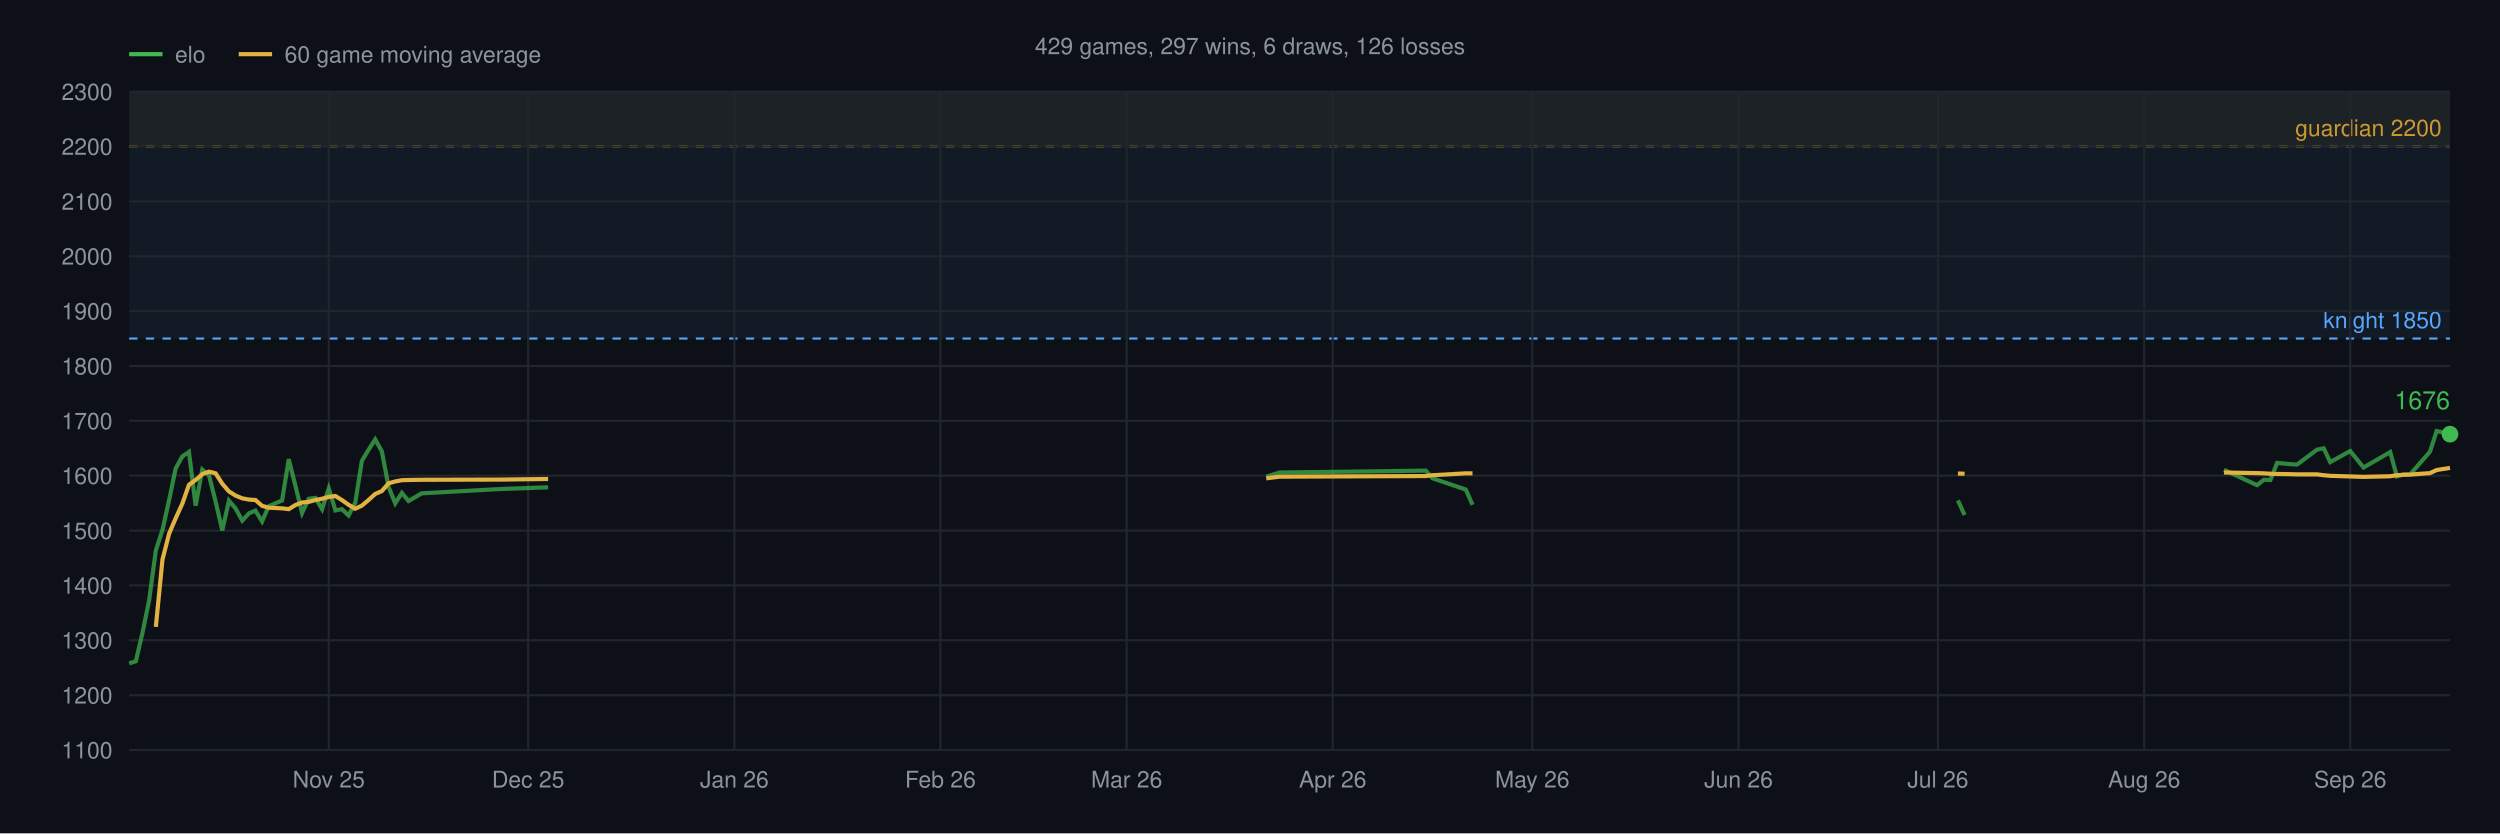
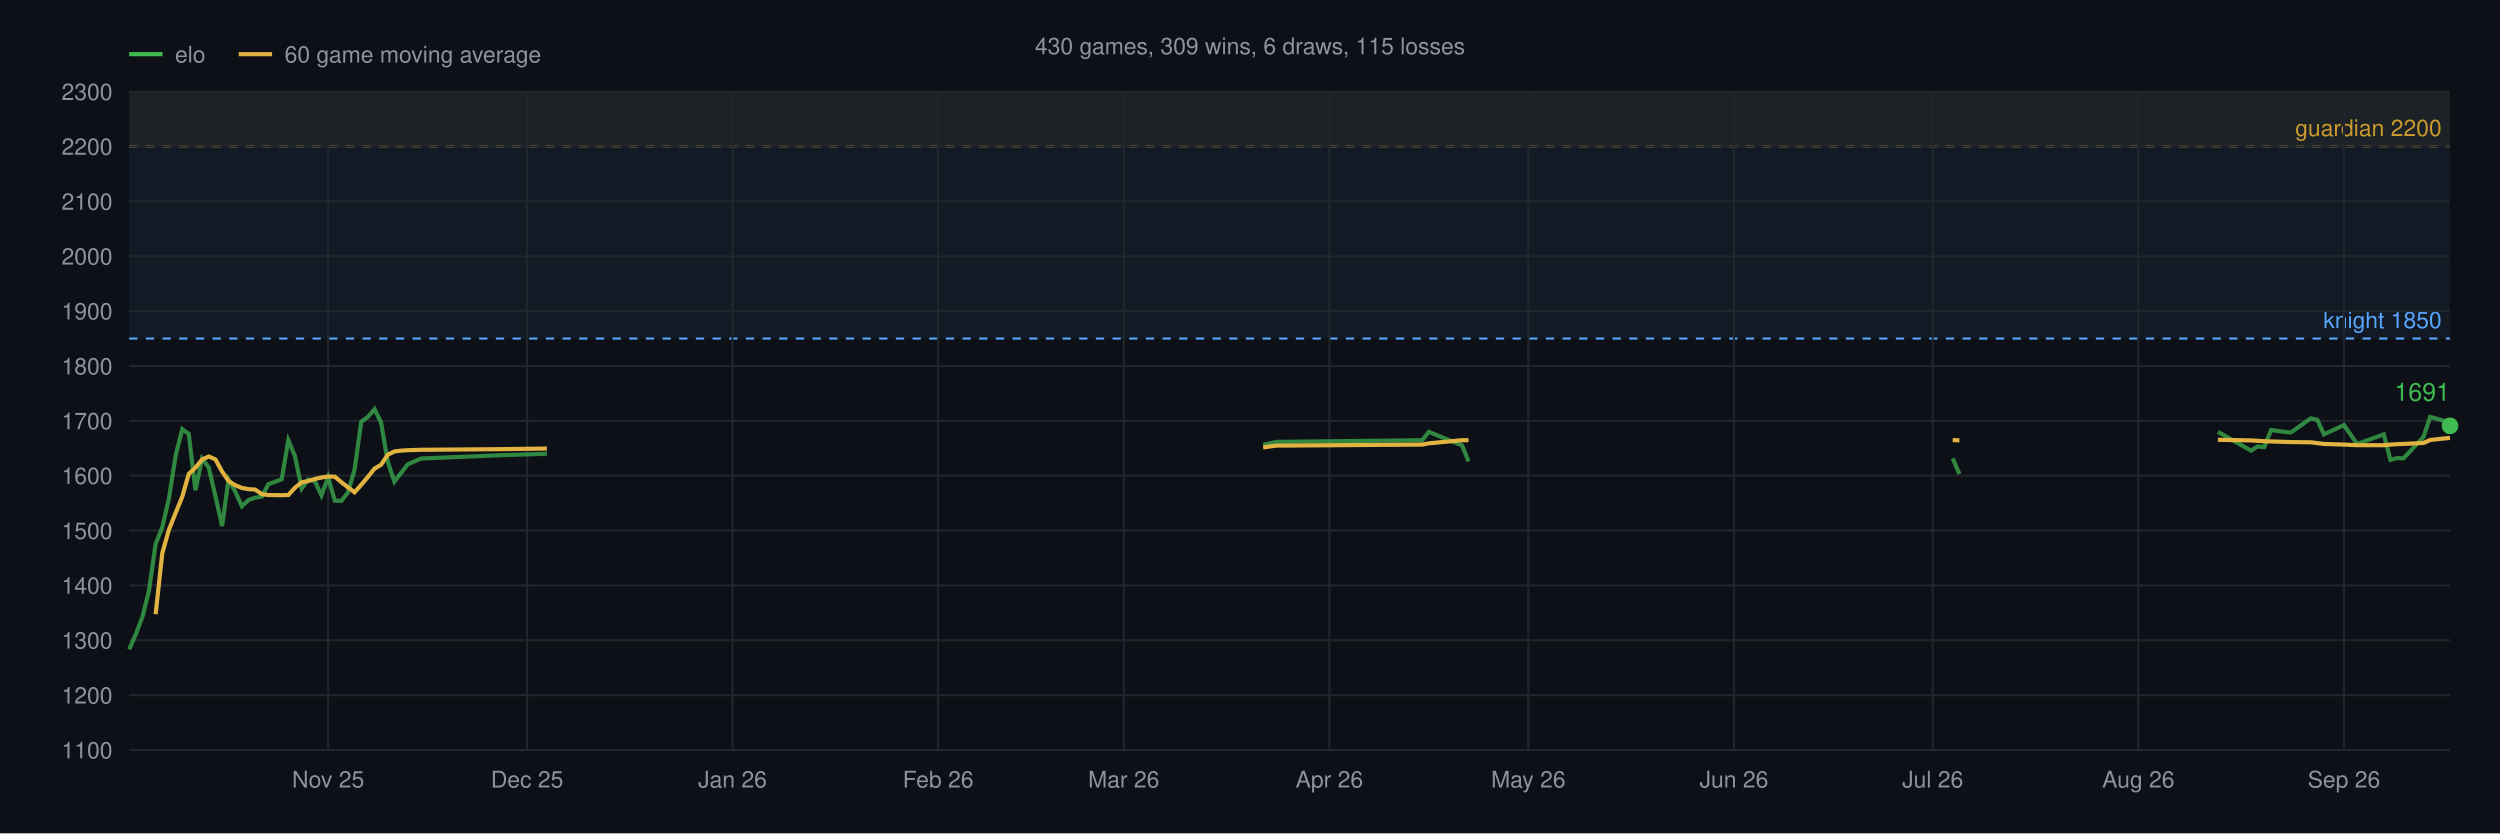
<svg xmlns="http://www.w3.org/2000/svg" viewBox="0 0 1200 400" font-family="Helvetica,sans-serif">
  <rect width="1200" height="400" fill="#0d1117" />
-   <text x="600" y="26" text-anchor="middle" font-size="11" fill="#8b949e">429 games, 297 wins, 6 draws, 126 losses</text>
+   <text x="600" y="26" text-anchor="middle" font-size="11" fill="#8b949e">430 games, 309 wins, 6 draws, 115 losses</text>
  <rect x="62" y="44" width="1114" height="26.3" fill="#d29922" fill-opacity="0.06" />
  <line x1="62" y1="70.3" x2="1176" y2="70.3" stroke="#d29922" stroke-width="1" stroke-dasharray="4 4" />
  <text x="1172" y="65.3" text-anchor="end" font-size="11" fill="#d29922">guardian 2200</text>
  <rect x="62" y="44" width="1114" height="118.5" fill="#58a6ff" fill-opacity="0.06" />
  <line x1="62" y1="162.5" x2="1176" y2="162.5" stroke="#58a6ff" stroke-width="1" stroke-dasharray="4 4" />
  <text x="1172" y="157.5" text-anchor="end" font-size="11" fill="#58a6ff">knight 1850</text>
  <line x1="62" y1="360.0" x2="1176" y2="360.0" stroke="#21262d" stroke-width="1" />
  <text x="54" y="364.0" text-anchor="end" font-size="11" fill="#8b949e">1100</text>
  <line x1="62" y1="333.7" x2="1176" y2="333.7" stroke="#21262d" stroke-width="1" />
  <text x="54" y="337.7" text-anchor="end" font-size="11" fill="#8b949e">1200</text>
  <line x1="62" y1="307.3" x2="1176" y2="307.3" stroke="#21262d" stroke-width="1" />
  <text x="54" y="311.3" text-anchor="end" font-size="11" fill="#8b949e">1300</text>
  <line x1="62" y1="281.0" x2="1176" y2="281.0" stroke="#21262d" stroke-width="1" />
  <text x="54" y="285.0" text-anchor="end" font-size="11" fill="#8b949e">1400</text>
  <line x1="62" y1="254.7" x2="1176" y2="254.7" stroke="#21262d" stroke-width="1" />
  <text x="54" y="258.7" text-anchor="end" font-size="11" fill="#8b949e">1500</text>
  <line x1="62" y1="228.3" x2="1176" y2="228.3" stroke="#21262d" stroke-width="1" />
  <text x="54" y="232.3" text-anchor="end" font-size="11" fill="#8b949e">1600</text>
  <line x1="62" y1="202.0" x2="1176" y2="202.0" stroke="#21262d" stroke-width="1" />
  <text x="54" y="206.0" text-anchor="end" font-size="11" fill="#8b949e">1700</text>
  <line x1="62" y1="175.7" x2="1176" y2="175.7" stroke="#21262d" stroke-width="1" />
  <text x="54" y="179.7" text-anchor="end" font-size="11" fill="#8b949e">1800</text>
  <line x1="62" y1="149.3" x2="1176" y2="149.3" stroke="#21262d" stroke-width="1" />
  <text x="54" y="153.3" text-anchor="end" font-size="11" fill="#8b949e">1900</text>
  <line x1="62" y1="123.0" x2="1176" y2="123.0" stroke="#21262d" stroke-width="1" />
  <text x="54" y="127.0" text-anchor="end" font-size="11" fill="#8b949e">2000</text>
  <line x1="62" y1="96.7" x2="1176" y2="96.7" stroke="#21262d" stroke-width="1" />
  <text x="54" y="100.7" text-anchor="end" font-size="11" fill="#8b949e">2100</text>
  <line x1="62" y1="70.3" x2="1176" y2="70.3" stroke="#21262d" stroke-width="1" />
  <text x="54" y="74.3" text-anchor="end" font-size="11" fill="#8b949e">2200</text>
  <line x1="62" y1="44.0" x2="1176" y2="44.0" stroke="#21262d" stroke-width="1" />
  <text x="54" y="48.0" text-anchor="end" font-size="11" fill="#8b949e">2300</text>
-   <line x1="157.8" y1="44" x2="157.8" y2="360" stroke="#21262d" stroke-width="1" />
-   <text x="157.8" y="378" text-anchor="middle" font-size="11" fill="#8b949e">Nov 25</text>
-   <line x1="253.5" y1="44" x2="253.5" y2="360" stroke="#21262d" stroke-width="1" />
-   <text x="253.5" y="378" text-anchor="middle" font-size="11" fill="#8b949e">Dec 25</text>
-   <line x1="352.5" y1="44" x2="352.5" y2="360" stroke="#21262d" stroke-width="1" />
-   <text x="352.5" y="378" text-anchor="middle" font-size="11" fill="#8b949e">Jan 26</text>
-   <line x1="451.4" y1="44" x2="451.4" y2="360" stroke="#21262d" stroke-width="1" />
-   <text x="451.4" y="378" text-anchor="middle" font-size="11" fill="#8b949e">Feb 26</text>
-   <line x1="540.8" y1="44" x2="540.8" y2="360" stroke="#21262d" stroke-width="1" />
-   <text x="540.8" y="378" text-anchor="middle" font-size="11" fill="#8b949e">Mar 26</text>
-   <line x1="639.7" y1="44" x2="639.7" y2="360" stroke="#21262d" stroke-width="1" />
-   <text x="639.7" y="378" text-anchor="middle" font-size="11" fill="#8b949e">Apr 26</text>
-   <line x1="735.5" y1="44" x2="735.5" y2="360" stroke="#21262d" stroke-width="1" />
-   <text x="735.5" y="378" text-anchor="middle" font-size="11" fill="#8b949e">May 26</text>
-   <line x1="834.5" y1="44" x2="834.5" y2="360" stroke="#21262d" stroke-width="1" />
-   <text x="834.5" y="378" text-anchor="middle" font-size="11" fill="#8b949e">Jun 26</text>
-   <line x1="930.2" y1="44" x2="930.2" y2="360" stroke="#21262d" stroke-width="1" />
-   <text x="930.2" y="378" text-anchor="middle" font-size="11" fill="#8b949e">Jul 26</text>
-   <line x1="1029.2" y1="44" x2="1029.2" y2="360" stroke="#21262d" stroke-width="1" />
-   <text x="1029.2" y="378" text-anchor="middle" font-size="11" fill="#8b949e">Aug 26</text>
-   <line x1="1128.1" y1="44" x2="1128.1" y2="360" stroke="#21262d" stroke-width="1" />
-   <text x="1128.1" y="378" text-anchor="middle" font-size="11" fill="#8b949e">Sep 26</text>
-   <polyline points="62.0,318.4 65.2,317.4 68.4,303.7 71.6,288.0 74.8,264.2 78.0,254.3 81.2,239.9 84.3,224.9 87.5,219.1 90.7,216.9 93.9,242.7 97.1,225.4 100.3,228.1 103.5,240.8 106.7,254.6 109.9,240.3 113.1,244.1 116.3,249.9 119.5,246.4 122.6,245.1 125.8,250.3 129.0,243.0 135.4,240.2 138.6,220.4 141.8,233.2 145.0,246.2 148.2,239.4 151.4,239.0 154.6,244.4 157.8,234.5 161.0,245.0 164.1,244.4 167.3,247.4 170.5,241.4 173.7,221.2 176.9,215.9 180.1,210.9 183.3,216.7 186.5,233.6 189.7,241.6 192.9,236.6 196.1,240.5 202.4,236.8 240.8,234.7 263.1,233.9" fill="none" stroke="#3fb950" stroke-width="2" stroke-opacity="0.7" />
-   <polyline points="607.8,228.8 611.0,227.8 614.2,226.8 684.4,225.9 687.6,229.6 703.6,235.0 706.8,242.3" fill="none" stroke="#3fb950" stroke-width="2" stroke-opacity="0.7" />
-   <polyline points="939.8,240.2 943.0,247.2" fill="none" stroke="#3fb950" stroke-width="2" stroke-opacity="0.7" />
-   <polyline points="1067.5,225.5 1083.4,232.9 1086.6,230.3 1089.8,230.4 1093.0,222.2 1099.4,222.8 1102.6,223.0 1112.2,215.8 1115.4,215.2 1118.5,221.8 1128.1,216.5 1134.5,224.4 1147.3,217.0 1150.5,228.7 1153.7,227.7 1156.8,227.8 1166.4,216.8 1169.6,206.9 1176.0,208.4" fill="none" stroke="#3fb950" stroke-width="2" stroke-opacity="0.7" />
-   <polyline points="74.8,300.9 78.0,268.5 81.2,256.1 84.3,248.8 87.5,241.8 90.7,232.7 93.9,230.4 97.1,227.6 100.3,226.4 103.5,227.2 106.7,232.2 109.9,235.9 113.1,237.9 116.3,239.2 119.5,239.8 122.6,240.0 125.8,242.8 129.0,243.7 135.4,244.0 138.6,244.4 141.8,242.4 145.0,241.2 148.2,240.9 151.4,240.0 154.6,239.4 157.8,238.5 161.0,238.1 164.1,240.0 167.3,242.3 170.5,244.2 173.7,242.7 176.9,240.0 180.1,237.1 183.3,235.7 186.5,232.0 189.7,231.1 192.9,230.5 196.1,230.4 202.4,230.3 240.8,230.2 263.1,229.9" fill="none" stroke="#e3b341" stroke-width="2" stroke-opacity="1" />
-   <polyline points="607.8,229.6 611.0,229.2 614.2,228.8 684.4,228.5 687.6,228.1 703.6,227.2 706.8,227.2" fill="none" stroke="#e3b341" stroke-width="2" stroke-opacity="1" />
-   <polyline points="939.8,227.3 943.0,227.4" fill="none" stroke="#e3b341" stroke-width="2" stroke-opacity="1" />
-   <polyline points="1067.5,226.8 1083.4,227.1 1086.6,227.2 1089.8,227.4 1093.0,227.5 1099.4,227.6 1102.6,227.7 1112.2,227.7 1115.4,228.1 1118.5,228.4 1128.1,228.7 1134.5,228.9 1147.3,228.6 1150.5,228.1 1153.7,227.9 1156.8,227.8 1166.4,227.1 1169.6,225.6 1176.0,224.6" fill="none" stroke="#e3b341" stroke-width="2" stroke-opacity="1" />
+   <line x1="157.5" y1="44" x2="157.5" y2="360" stroke="#21262d" stroke-width="1" />
+   <text x="157.5" y="378" text-anchor="middle" font-size="11" fill="#8b949e">Nov 25</text>
+   <line x1="253.0" y1="44" x2="253.0" y2="360" stroke="#21262d" stroke-width="1" />
+   <text x="253.0" y="378" text-anchor="middle" font-size="11" fill="#8b949e">Dec 25</text>
+   <line x1="351.6" y1="44" x2="351.6" y2="360" stroke="#21262d" stroke-width="1" />
+   <text x="351.6" y="378" text-anchor="middle" font-size="11" fill="#8b949e">Jan 26</text>
+   <line x1="450.3" y1="44" x2="450.3" y2="360" stroke="#21262d" stroke-width="1" />
+   <text x="450.3" y="378" text-anchor="middle" font-size="11" fill="#8b949e">Feb 26</text>
+   <line x1="539.4" y1="44" x2="539.4" y2="360" stroke="#21262d" stroke-width="1" />
+   <text x="539.4" y="378" text-anchor="middle" font-size="11" fill="#8b949e">Mar 26</text>
+   <line x1="638.1" y1="44" x2="638.1" y2="360" stroke="#21262d" stroke-width="1" />
+   <text x="638.1" y="378" text-anchor="middle" font-size="11" fill="#8b949e">Apr 26</text>
+   <line x1="733.6" y1="44" x2="733.6" y2="360" stroke="#21262d" stroke-width="1" />
+   <text x="733.6" y="378" text-anchor="middle" font-size="11" fill="#8b949e">May 26</text>
+   <line x1="832.3" y1="44" x2="832.3" y2="360" stroke="#21262d" stroke-width="1" />
+   <text x="832.3" y="378" text-anchor="middle" font-size="11" fill="#8b949e">Jun 26</text>
+   <line x1="927.7" y1="44" x2="927.7" y2="360" stroke="#21262d" stroke-width="1" />
+   <text x="927.7" y="378" text-anchor="middle" font-size="11" fill="#8b949e">Jul 26</text>
+   <line x1="1026.4" y1="44" x2="1026.4" y2="360" stroke="#21262d" stroke-width="1" />
+   <text x="1026.4" y="378" text-anchor="middle" font-size="11" fill="#8b949e">Aug 26</text>
+   <line x1="1125.1" y1="44" x2="1125.1" y2="360" stroke="#21262d" stroke-width="1" />
+   <text x="1125.1" y="378" text-anchor="middle" font-size="11" fill="#8b949e">Sep 26</text>
+   <polyline points="62.0,311.7 65.2,304.4 68.4,296.0 71.5,283.6 74.7,261.1 77.9,253.1 81.1,239.2 84.3,218.7 87.5,206.0 90.6,208.3 93.8,235.3 97.0,220.1 100.2,224.4 103.4,238.1 106.6,252.5 109.7,230.2 112.9,235.9 116.1,243.0 119.3,240.0 122.5,238.9 125.7,238.4 128.8,232.4 135.2,230.1 138.4,211.3 141.6,219.0 144.8,234.5 147.9,230.2 151.1,230.9 154.3,237.8 157.5,229.1 160.7,240.3 163.9,240.4 167.0,236.4 170.2,225.4 173.4,202.4 176.6,200.1 179.8,196.4 182.9,202.8 186.1,221.5 189.3,231.2 192.5,227.0 195.7,222.9 202.0,220.1 240.2,218.5 262.5,217.8" fill="none" stroke="#3fb950" stroke-width="2" stroke-opacity="0.7" />
+   <polyline points="606.3,213.5 609.5,212.8 612.6,212.1 682.7,211.3 685.8,207.3 701.8,213.8 704.9,221.5" fill="none" stroke="#3fb950" stroke-width="2" stroke-opacity="0.7" />
+   <polyline points="937.3,220.0 940.5,227.5" fill="none" stroke="#3fb950" stroke-width="2" stroke-opacity="0.7" />
+   <polyline points="1064.6,207.3 1080.5,216.3 1083.7,214.3 1086.9,214.6 1090.1,206.4 1096.4,207.3 1099.6,207.6 1109.2,200.8 1112.3,201.5 1115.5,208.5 1125.1,204.0 1131.4,213.1 1144.2,208.5 1147.4,220.7 1150.5,219.9 1153.7,220.0 1163.3,209.7 1166.5,200.1 1172.8,201.9 1176.0,204.4" fill="none" stroke="#3fb950" stroke-width="2" stroke-opacity="0.7" />
+   <polyline points="74.7,294.8 77.9,265.5 81.1,254.2 84.3,246.2 87.5,238.4 90.6,227.5 93.8,224.5 97.0,220.6 100.2,219.1 103.4,220.5 106.6,226.3 109.7,230.9 112.9,232.9 116.1,234.2 119.3,234.8 122.5,235.0 125.7,237.2 128.8,237.6 135.2,237.7 138.4,237.6 141.6,234.1 144.8,231.5 147.9,230.9 151.1,229.9 154.3,229.2 157.5,228.7 160.7,228.8 163.9,231.5 167.0,233.9 170.2,236.3 173.4,232.7 176.6,228.9 179.8,224.9 182.9,223.1 186.1,218.3 189.3,216.7 192.5,216.3 195.7,216.1 202.0,215.9 240.2,215.6 262.5,215.3" fill="none" stroke="#e3b341" stroke-width="2" stroke-opacity="1" />
+   <polyline points="606.3,214.8 609.5,214.3 612.6,213.9 682.7,213.4 685.8,212.8 701.8,211.3 704.9,211.3" fill="none" stroke="#e3b341" stroke-width="2" stroke-opacity="1" />
+   <polyline points="937.3,211.2 940.5,211.4" fill="none" stroke="#e3b341" stroke-width="2" stroke-opacity="1" />
+   <polyline points="1064.6,211.1 1080.5,211.4 1083.7,211.6 1086.9,211.8 1090.1,211.9 1096.4,212.1 1099.6,212.2 1109.2,212.3 1112.3,212.7 1115.5,213.1 1125.1,213.4 1131.4,213.7 1144.2,213.7 1147.4,213.4 1150.5,213.2 1153.7,213.1 1163.3,212.6 1166.5,211.2 1172.8,210.5 1176.0,210.2" fill="none" stroke="#e3b341" stroke-width="2" stroke-opacity="1" />
  <line x1="62" y1="26" x2="78" y2="26" stroke="#3fb950" stroke-width="2" />
  <text x="84" y="30" font-size="11" fill="#8b949e">elo</text>
  <line x1="114.6" y1="26" x2="130.6" y2="26" stroke="#e3b341" stroke-width="2" />
  <text x="136.6" y="30" font-size="11" fill="#8b949e">60 game moving average</text>
-   <circle cx="1176.0" cy="208.4" r="4" fill="#3fb950" />
-   <text x="1176.0" y="196.4" text-anchor="end" font-size="12" fill="#3fb950">1676</text>
+   <circle cx="1176.0" cy="204.4" r="4" fill="#3fb950" />
+   <text x="1176.0" y="192.4" text-anchor="end" font-size="12" fill="#3fb950">1691</text>
</svg>
